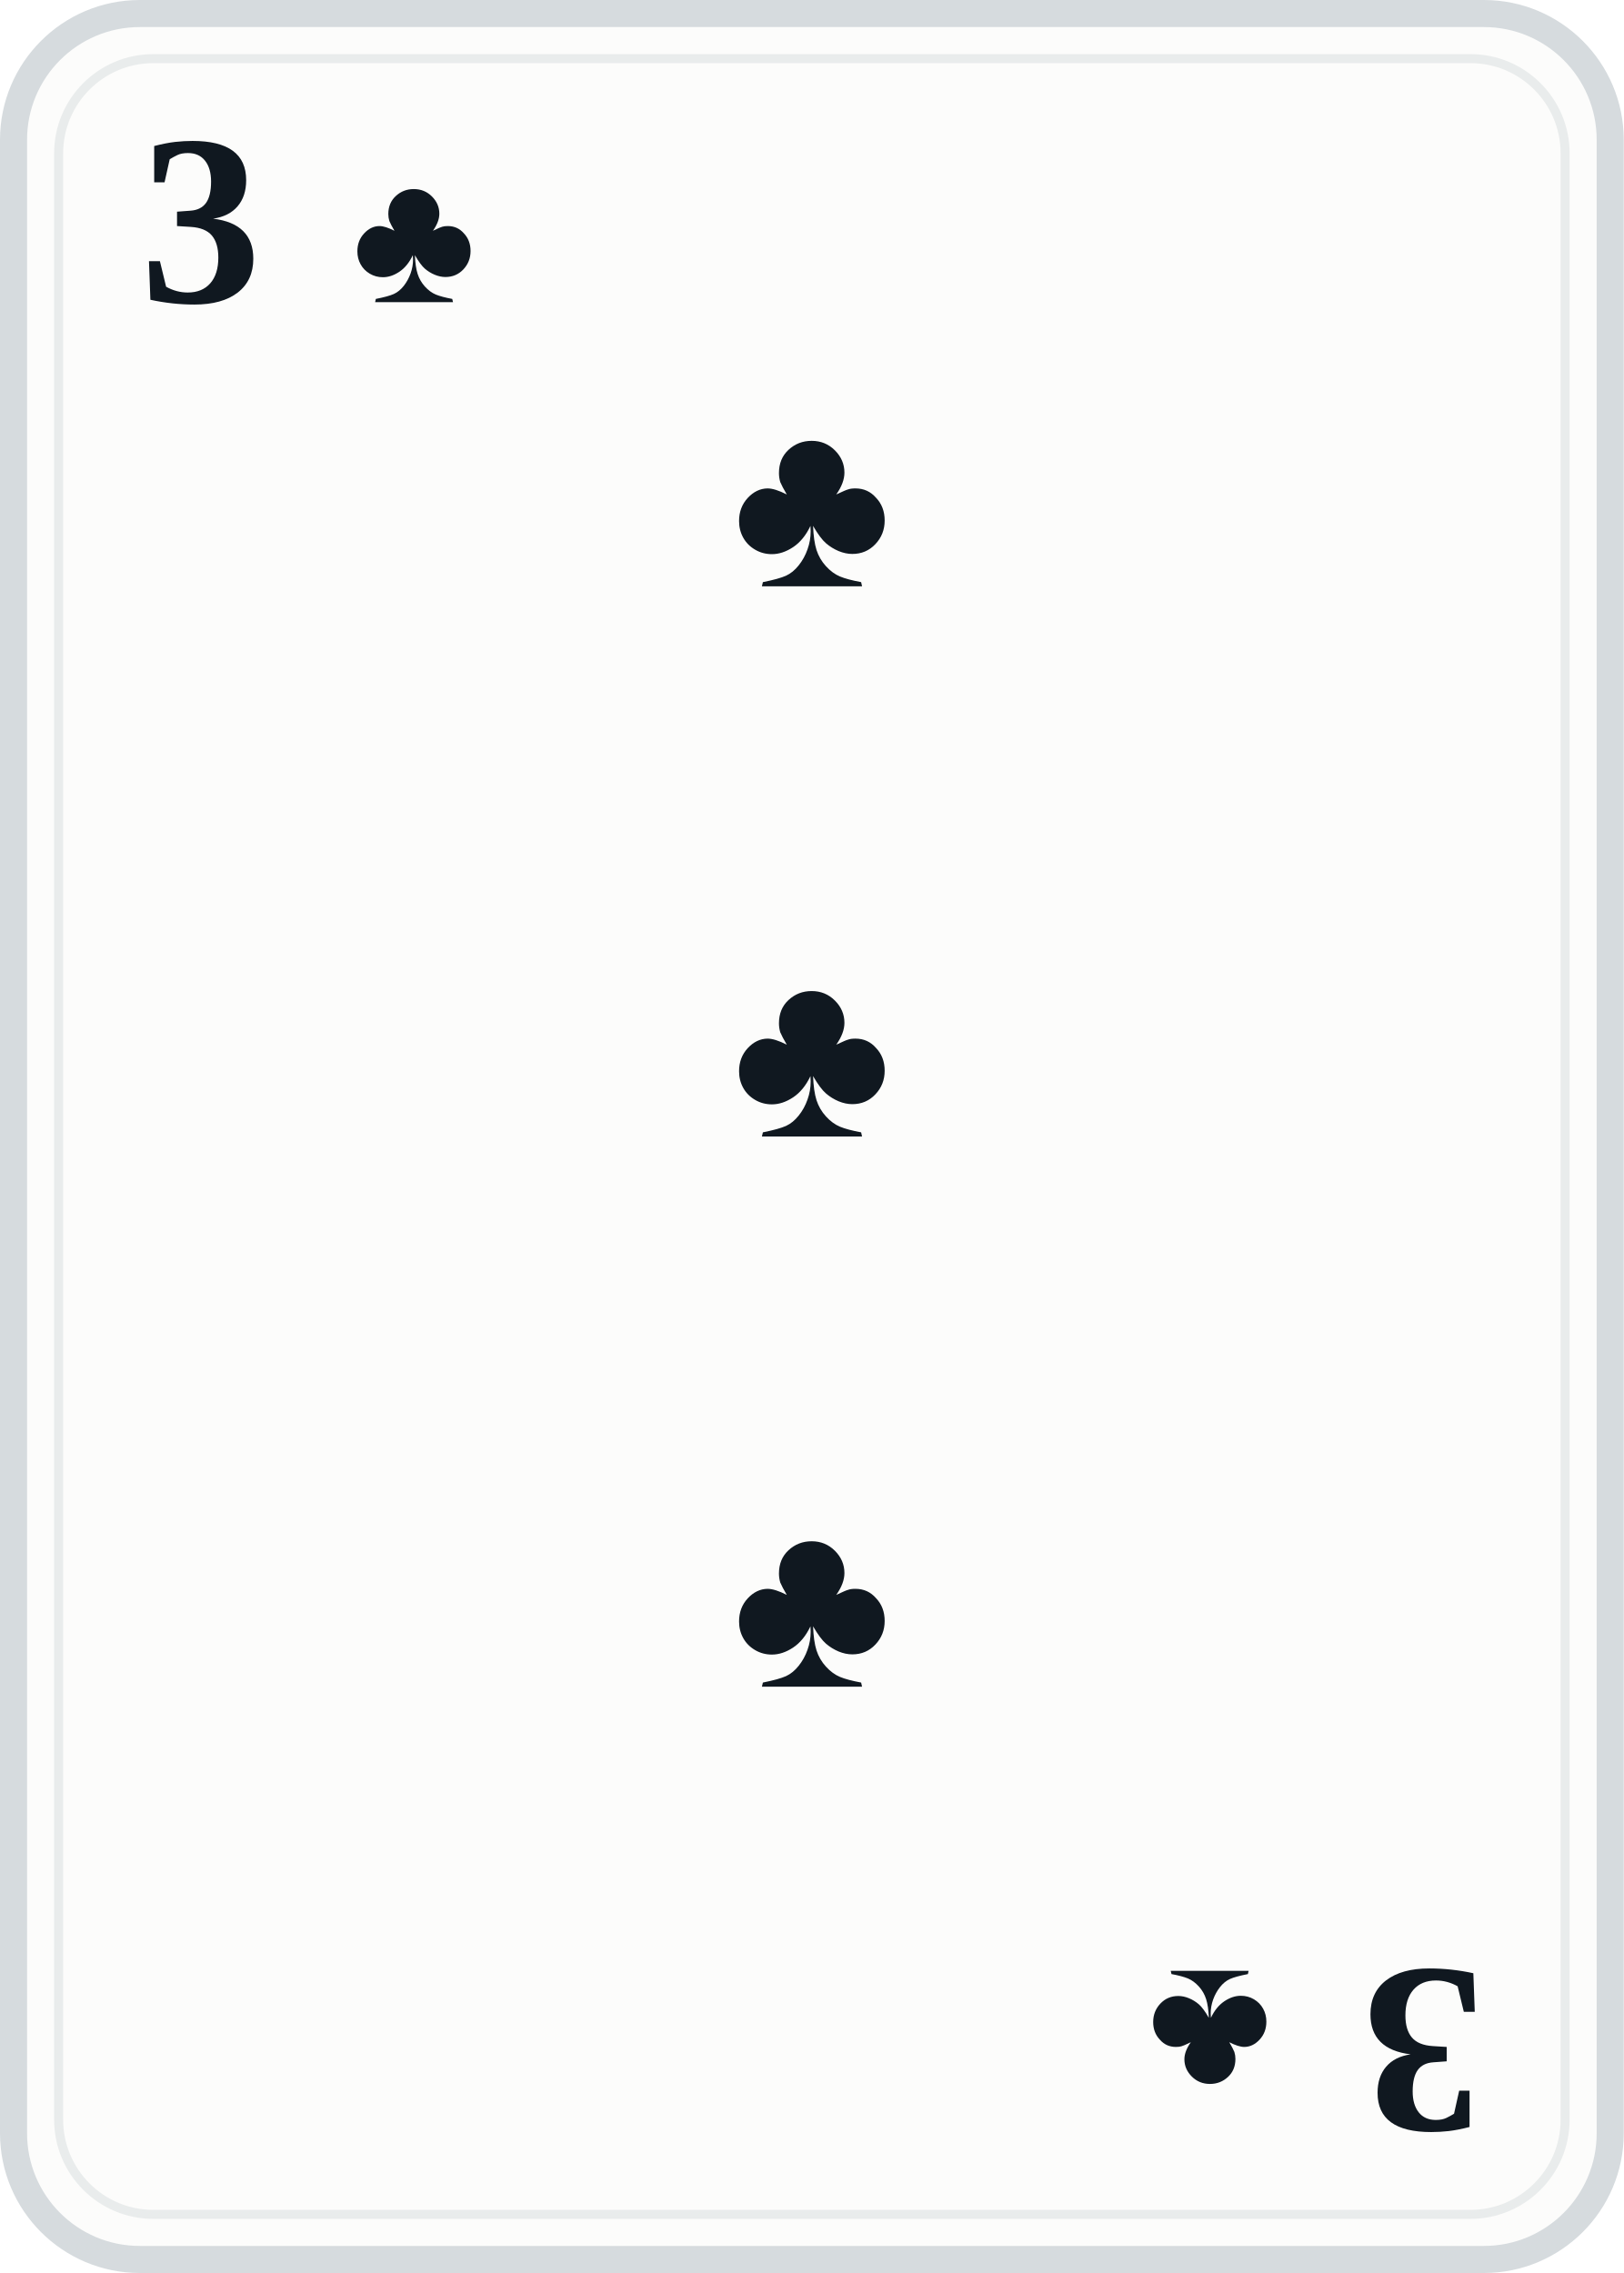
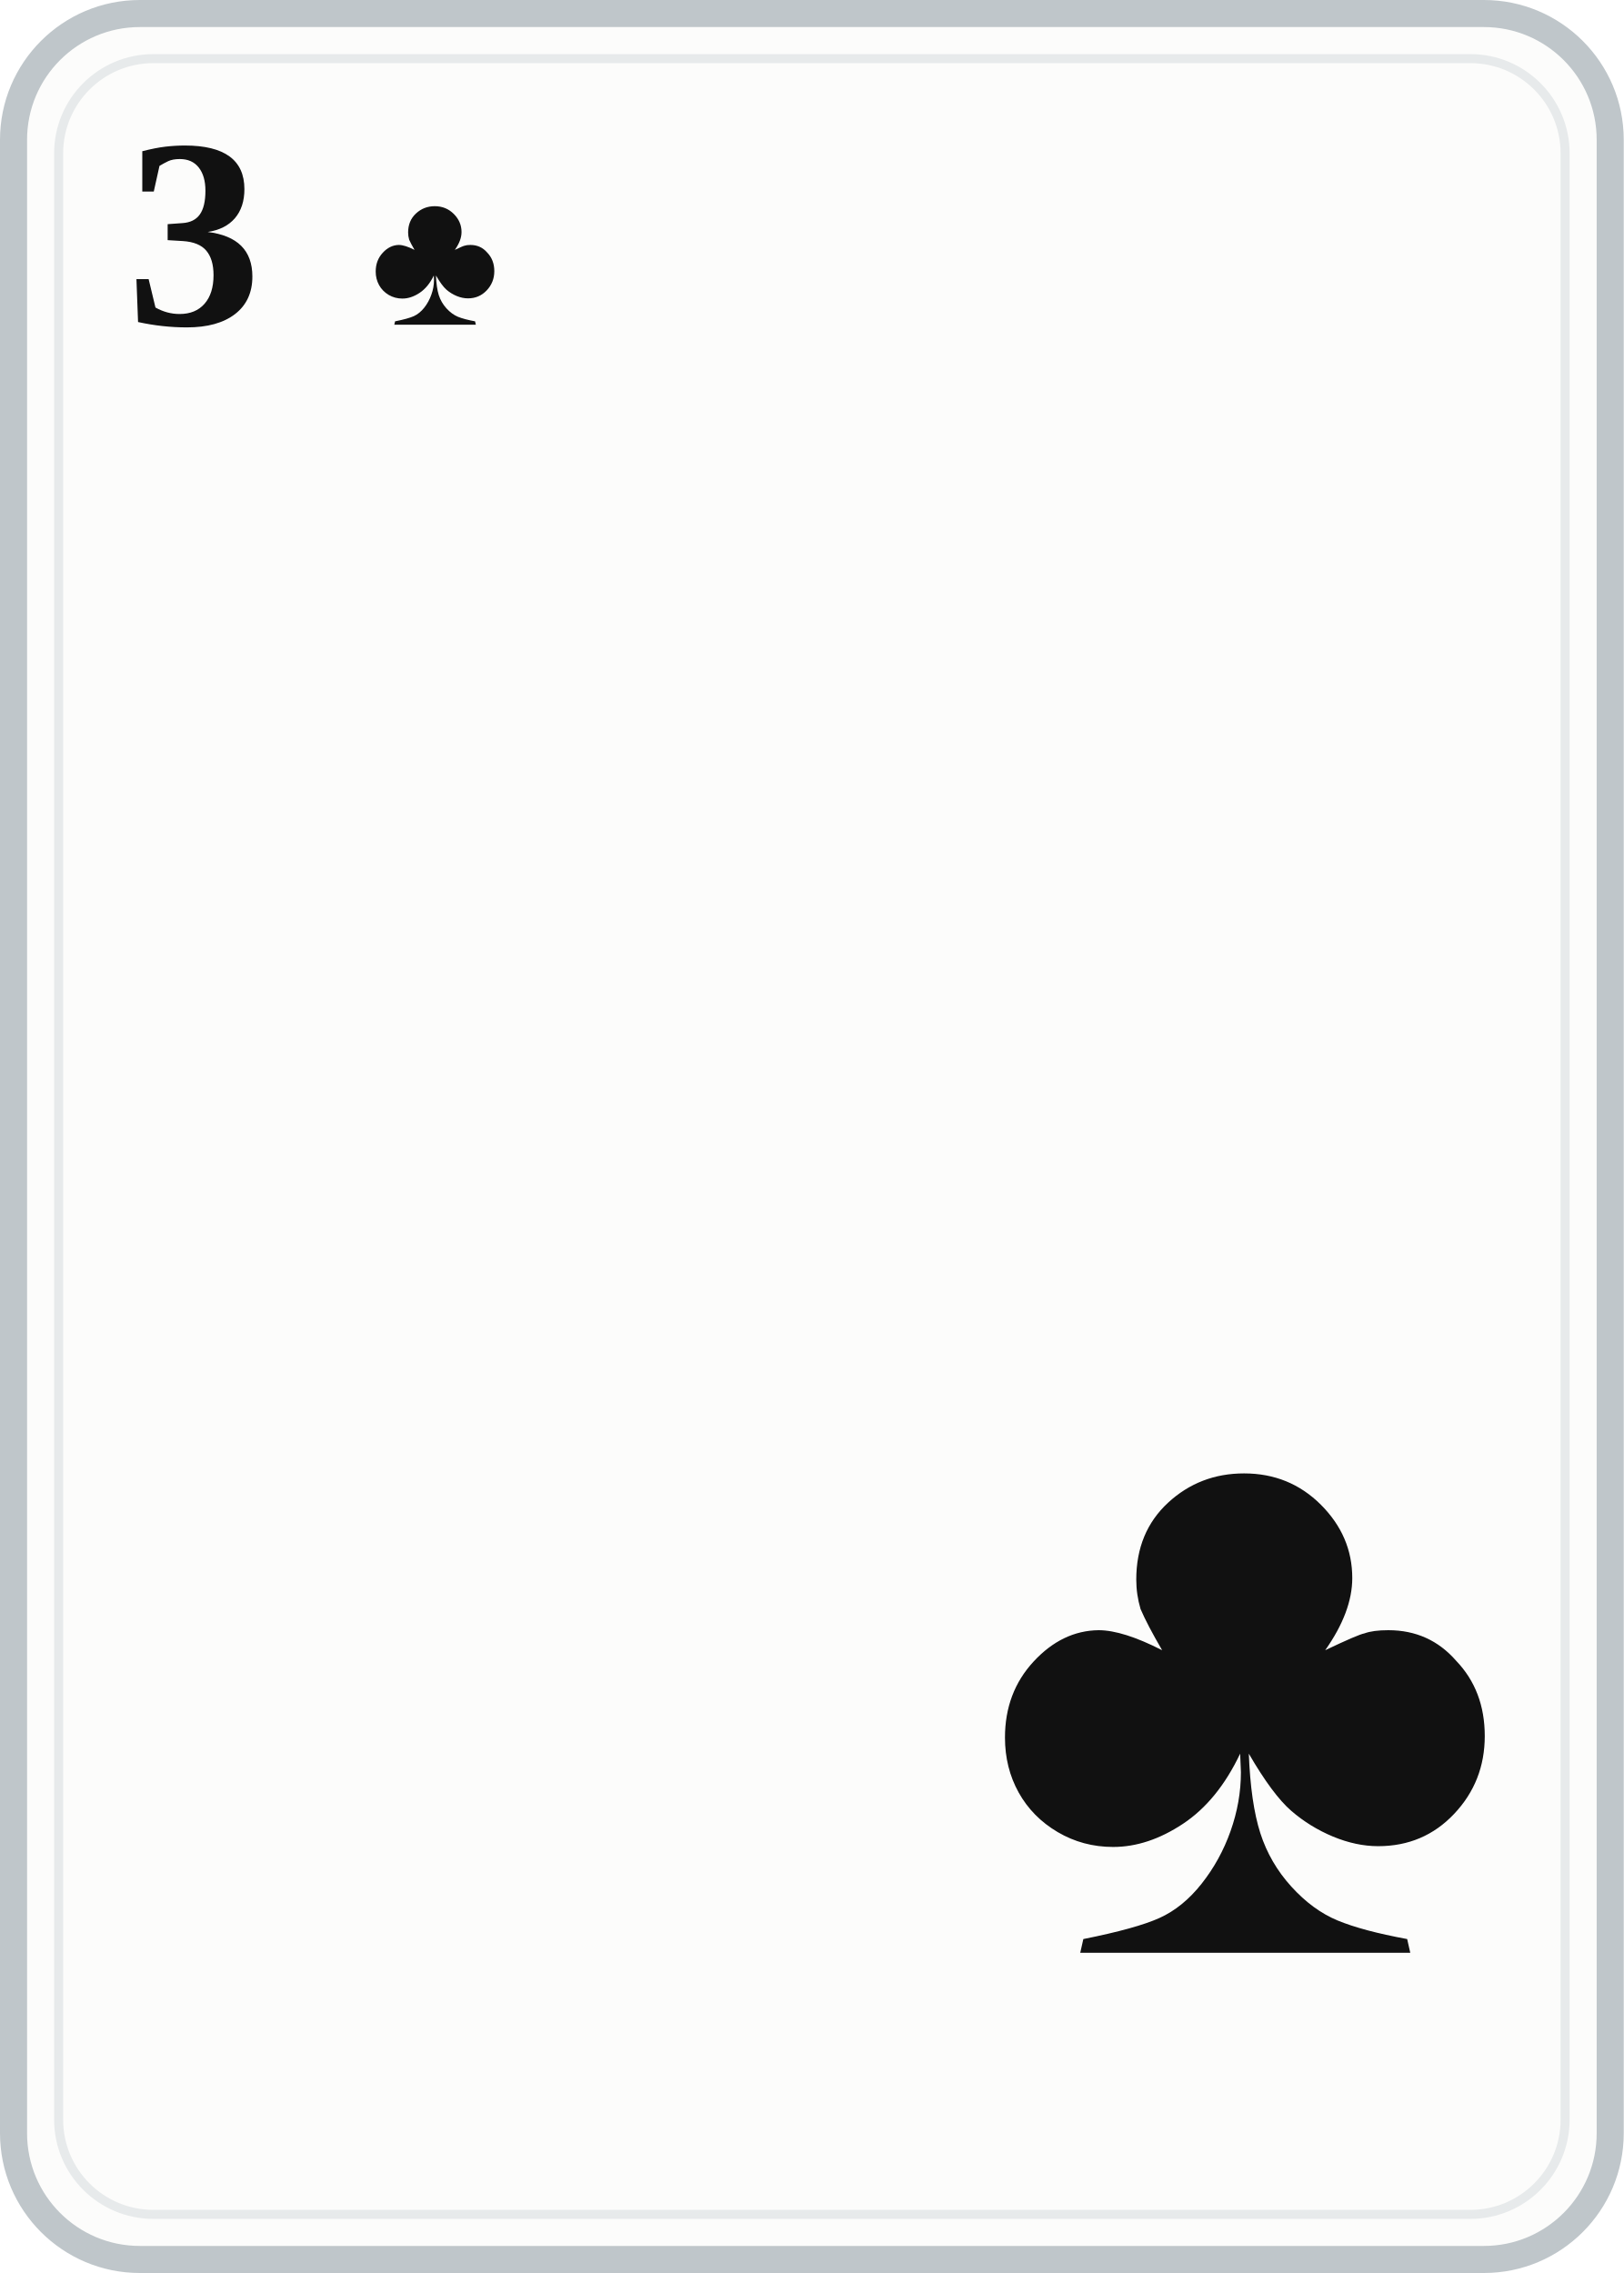
<svg xmlns="http://www.w3.org/2000/svg" width="360" height="504" viewBox="0 0 360 504" fill="none">
-   <rect x="3" y="3" width="354" height="498" rx="28" fill="#FCFCFB" stroke="#D6DBDE" stroke-width="6" />
-   <rect x="13" y="13" width="334" height="478" rx="21" stroke="#E9ECEC" stroke-width="2" />
-   <g fill="#101820" font-family="Georgia, 'Times New Roman', serif">
-     <text x="31" y="67" font-size="54" font-weight="700">3</text>
-     <text x="78" y="67" font-size="42" font-weight="700">♣</text>
-     <text x="180" y="130" text-anchor="middle" class="pip">♣</text>
-     <text x="180" y="252" text-anchor="middle" class="pip">♣</text>
-     <text x="180" y="374" text-anchor="middle" class="pip">♣</text>
+   <rect x="3" y="3" width="354" height="498" rx="28" fill="#FCFCFB" stroke="#BFC6CA" stroke-width="6" />
+   <rect x="13" y="13" width="334" height="478" rx="21" stroke="#E7EAEB" stroke-width="2" />
+   <g fill="#111111" font-family="Georgia, 'Times New Roman', serif" font-weight="700">
+     <text x="28" y="72" font-size="60">3</text>
+     <text x="82" y="72" font-size="44">♣</text>
+     <text x="276" y="433" text-anchor="middle" font-size="178">♣</text>
  </g>
-   <g transform="rotate(180 180 252)" fill="#101820" font-family="Georgia, 'Times New Roman', serif">
-     <text x="31" y="67" font-size="54" font-weight="700">3</text>
-     <text x="78" y="67" font-size="42" font-weight="700">♣</text>
-   </g>
-   <style>.pip{font-size:54px;font-weight:700}.face-suit{font-size:142px;font-weight:700}</style>
</svg>
